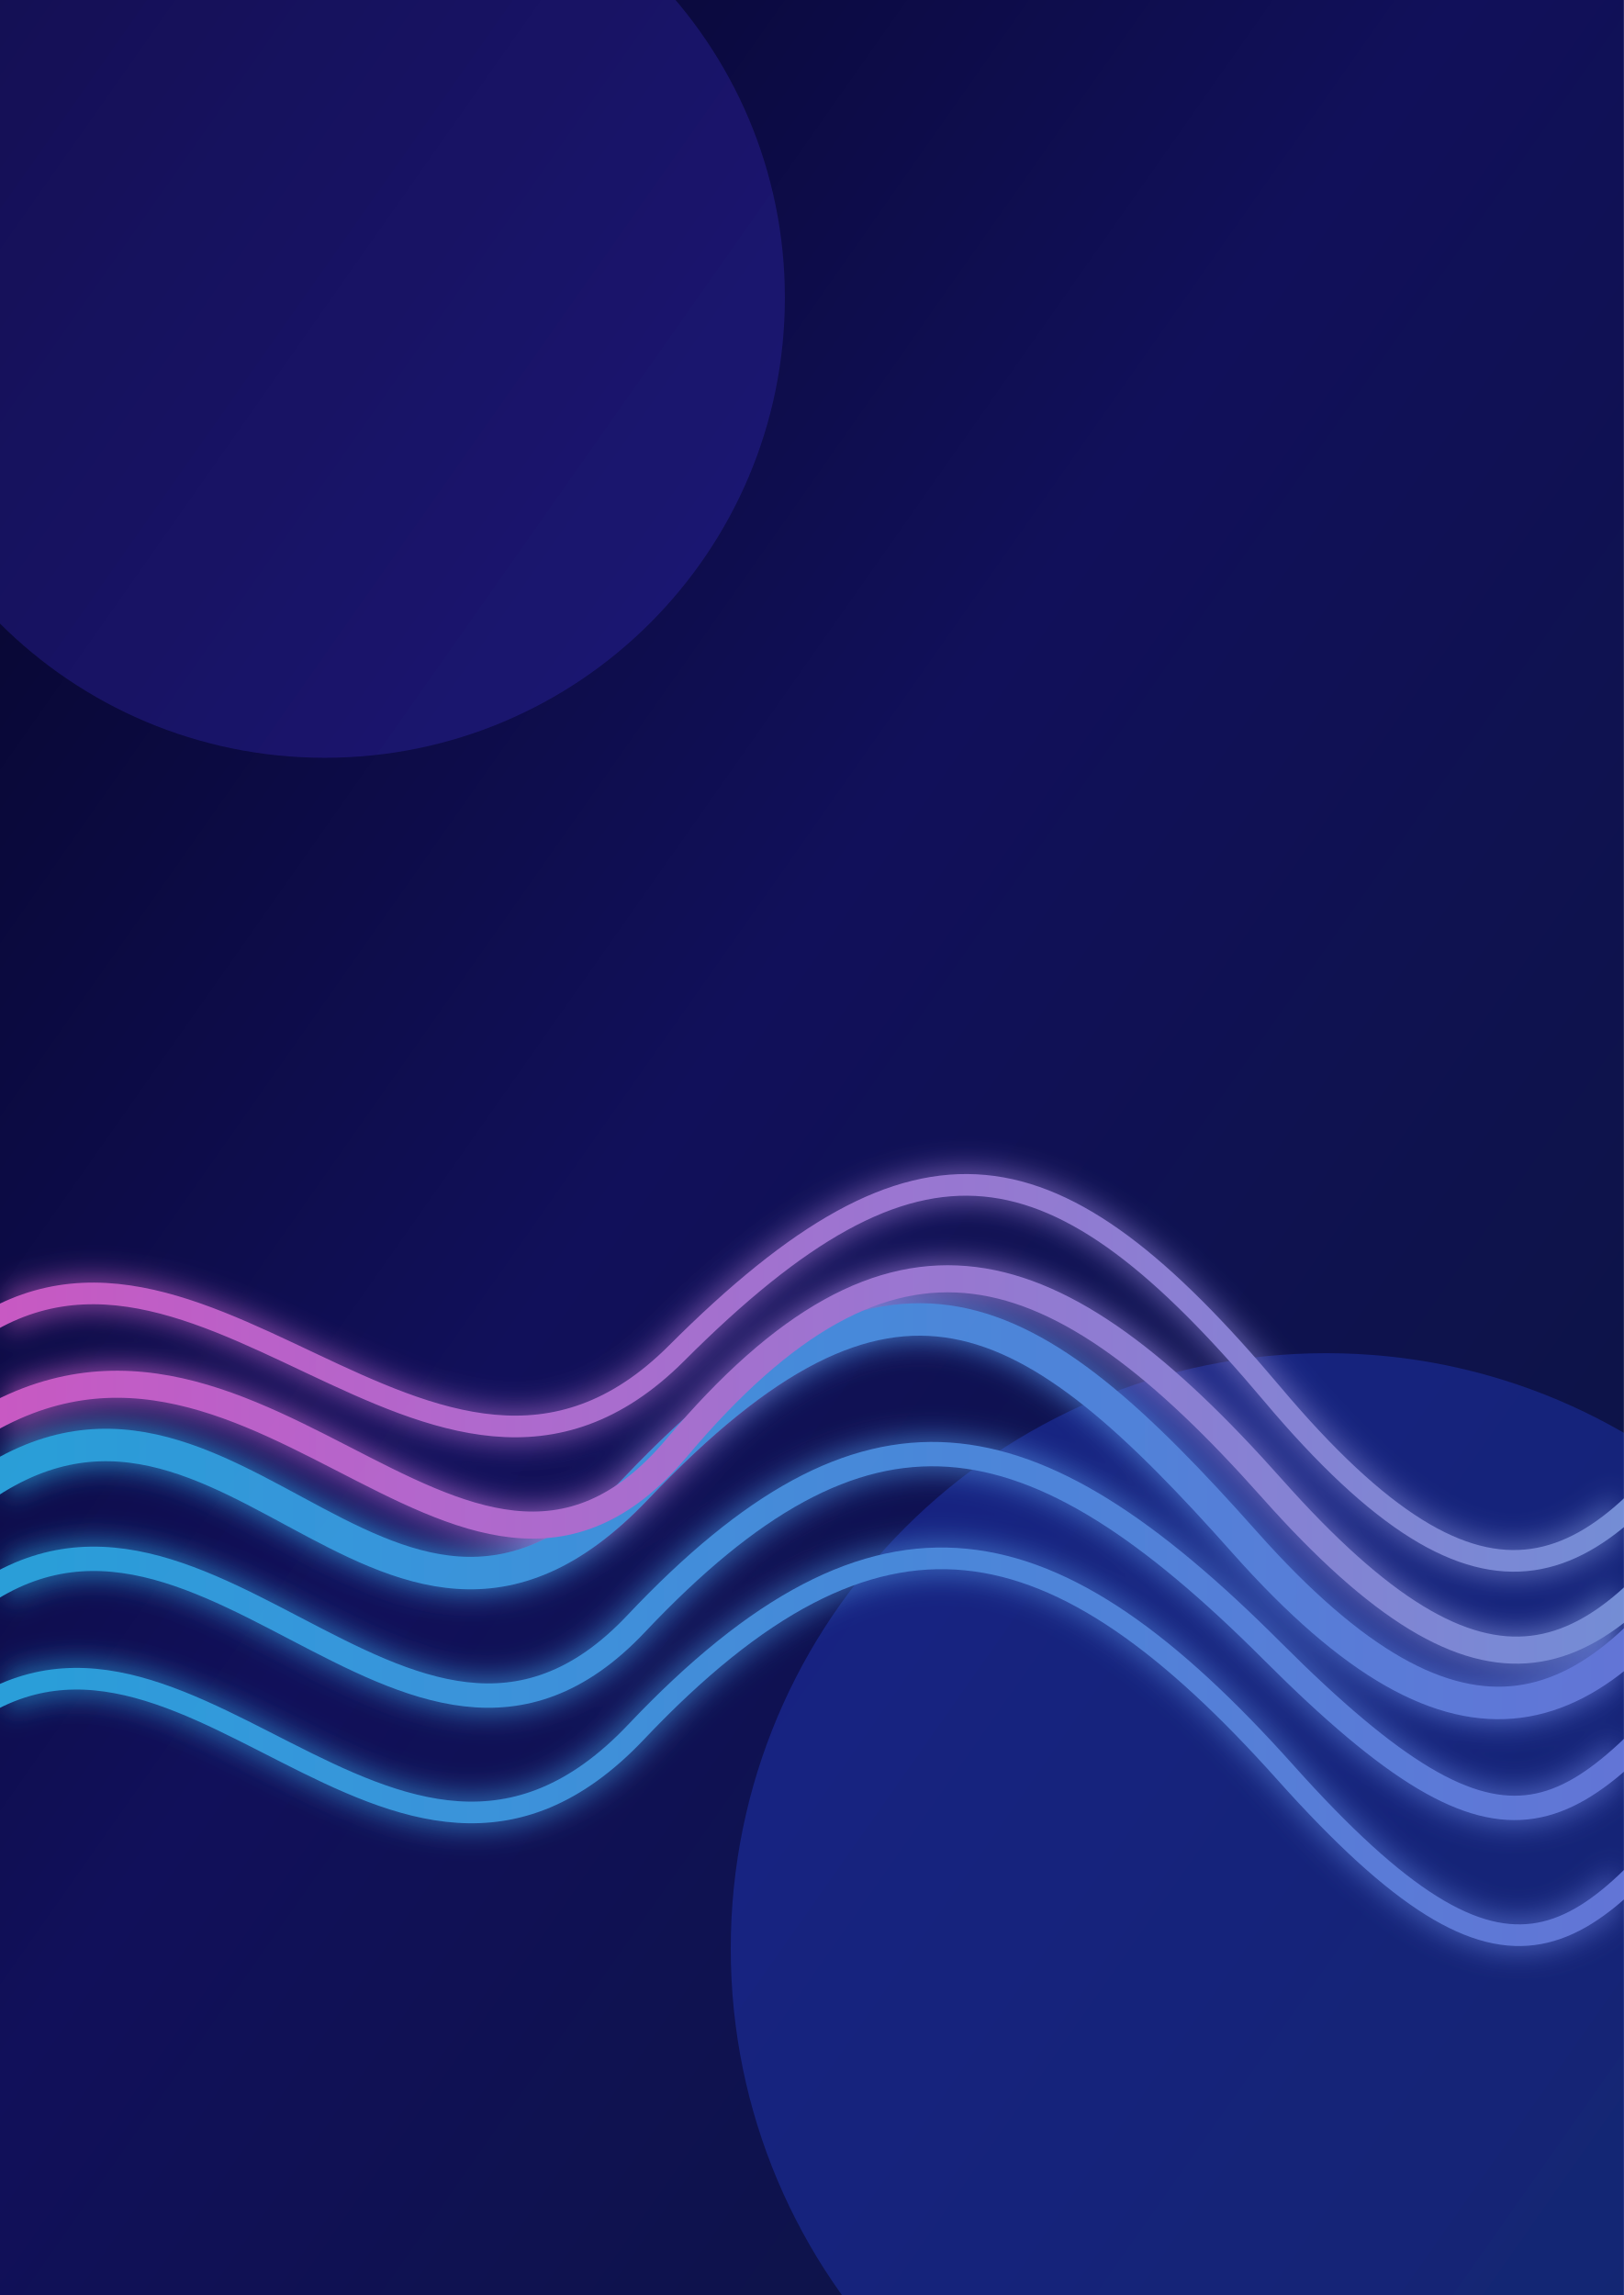
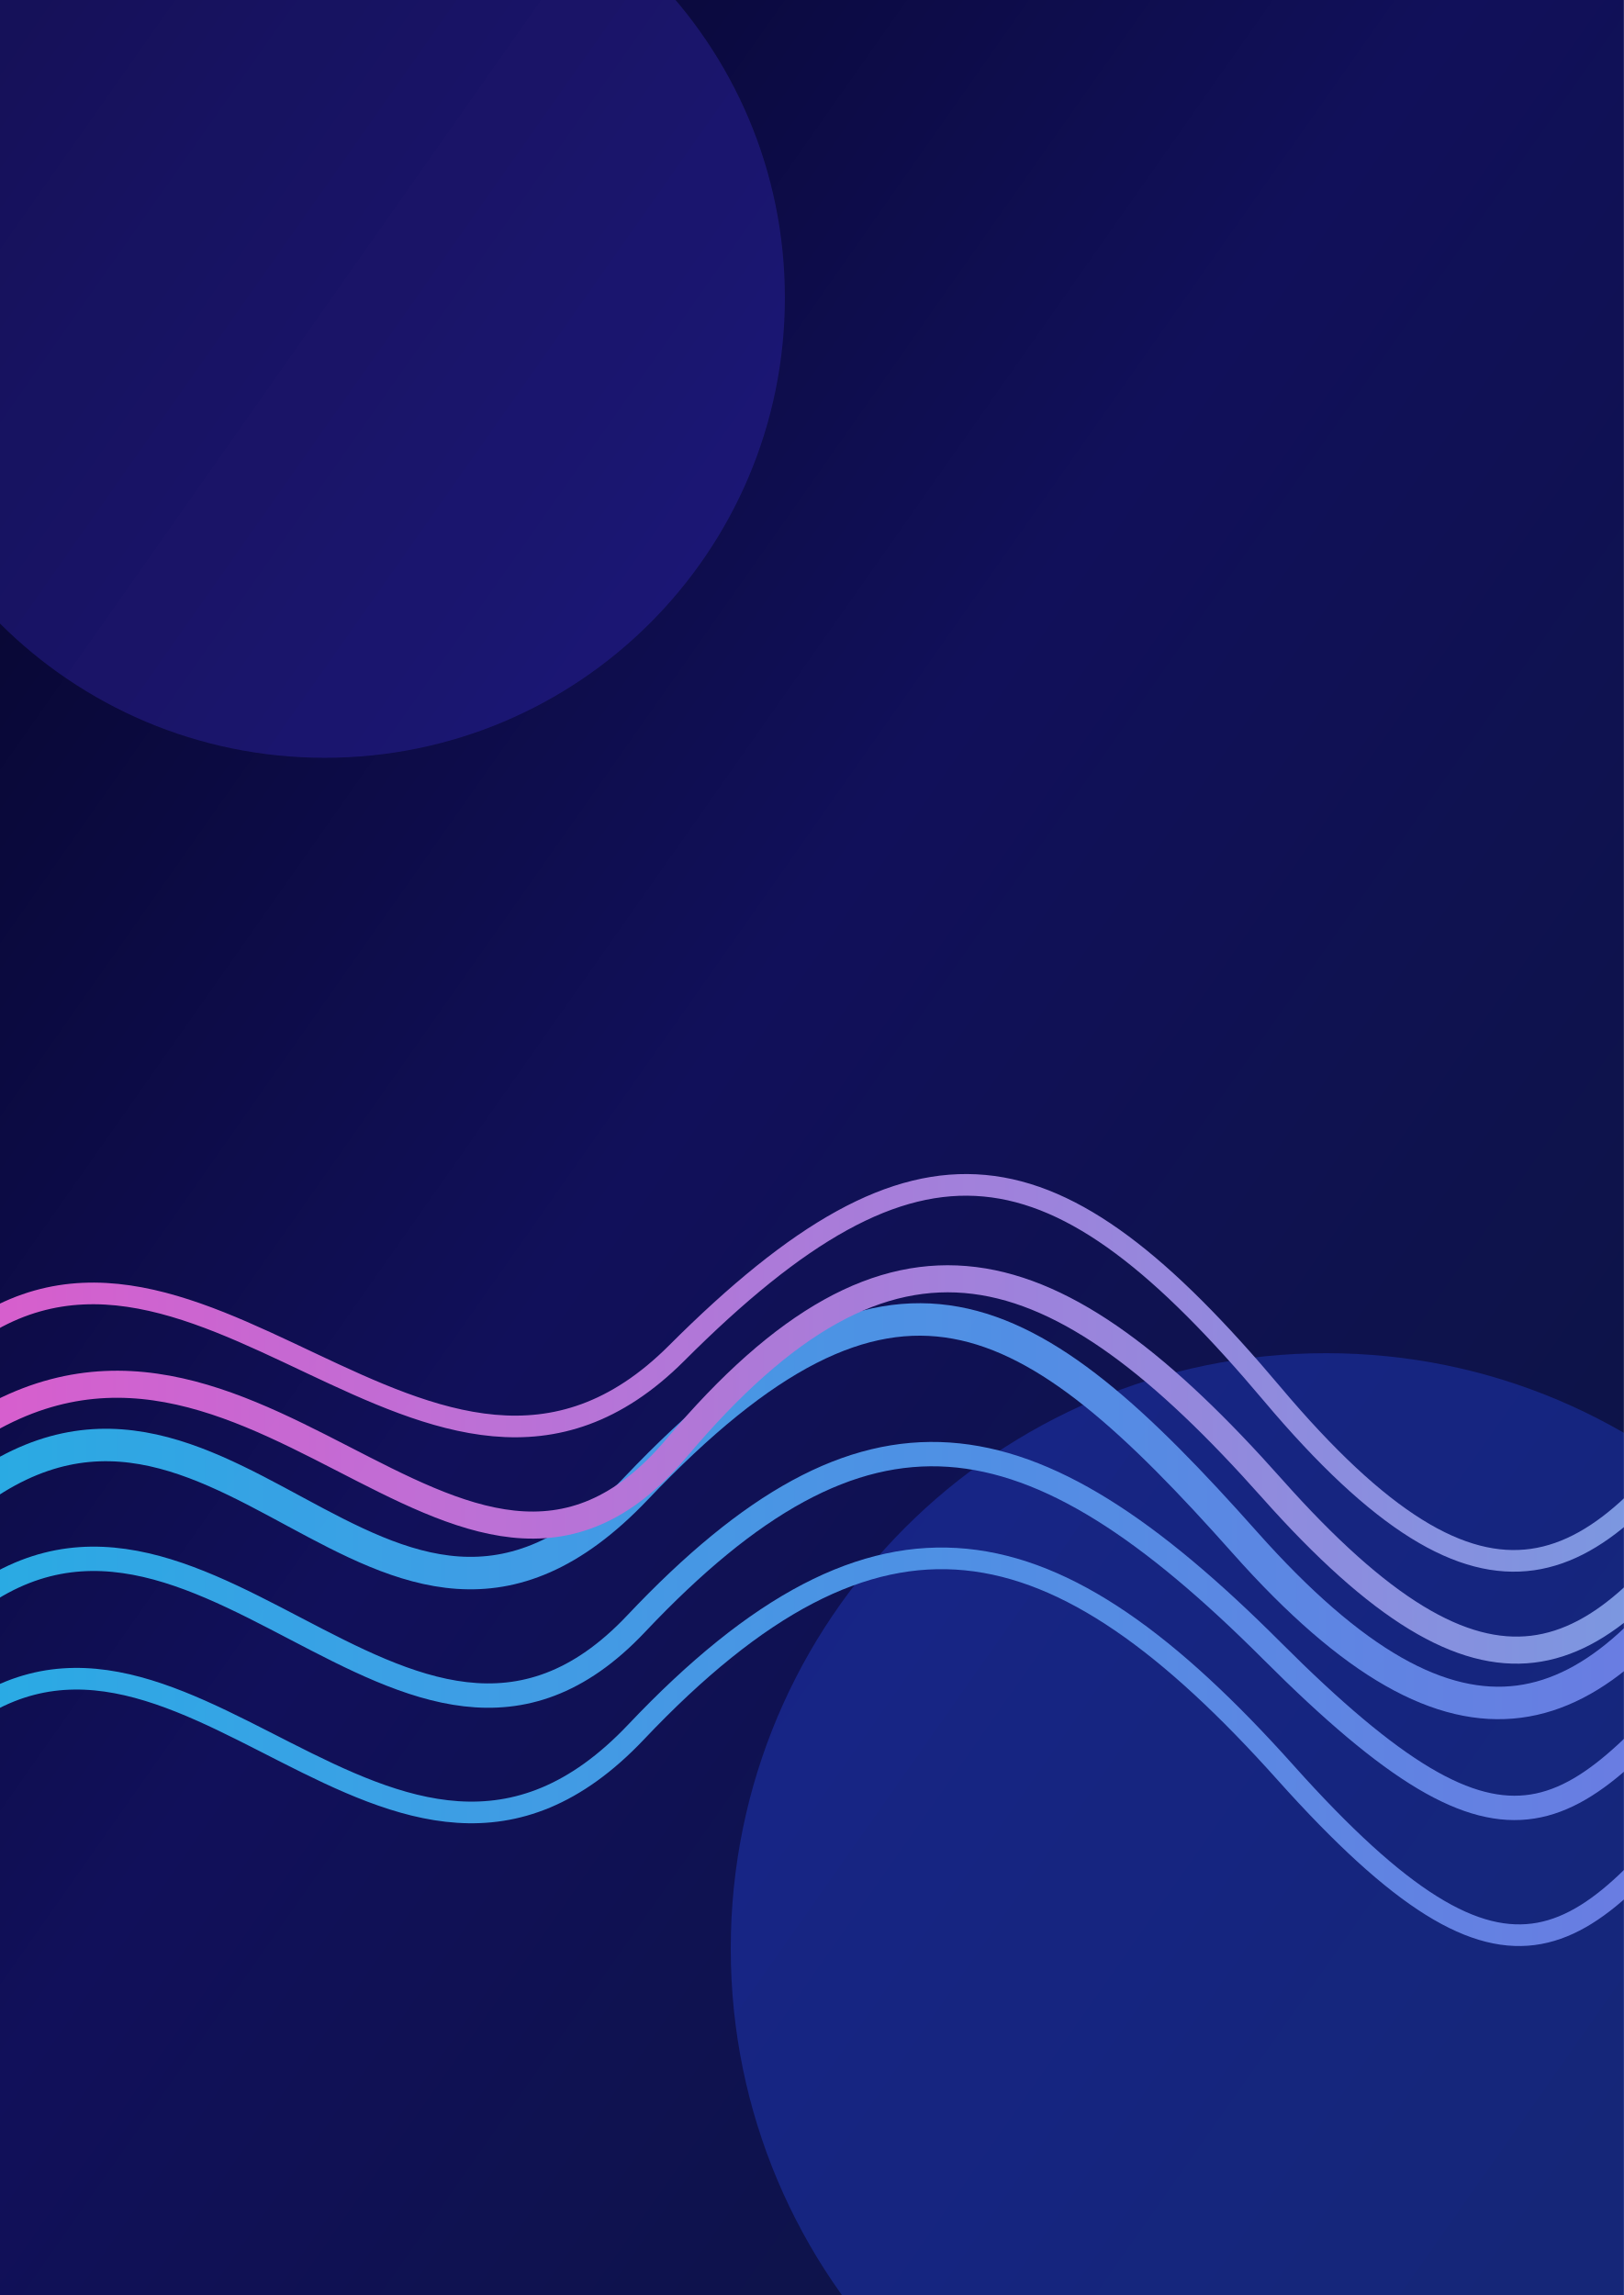
<svg xmlns="http://www.w3.org/2000/svg" viewBox="0 0 600 848" role="img" aria-label="Abstract neon waveform">
  <defs>
    <linearGradient id="bg" x1="0" y1="0" x2="1" y2="1">
      <stop offset="0" stop-color="#050426" />
      <stop offset="0.45" stop-color="#11105a" />
      <stop offset="1" stop-color="#0b153f" />
    </linearGradient>
    <linearGradient id="waveA" x1="0" y1="0" x2="1" y2="0">
      <stop offset="0" stop-color="#2ec9ff" />
      <stop offset="1" stop-color="#7f8dff" />
    </linearGradient>
    <linearGradient id="waveB" x1="0" y1="0" x2="1" y2="0">
      <stop offset="0" stop-color="#ff6ce5" />
      <stop offset="1" stop-color="#8ab3ff" />
    </linearGradient>
-     <filter id="glow" x="-30%" y="-30%" width="160%" height="160%">
-       <feGaussianBlur stdDeviation="6" result="b" />
-       <feMerge>
-         <feMergeNode in="b" />
-         <feMergeNode in="SourceGraphic" />
-       </feMerge>
-     </filter>
  </defs>
  <rect width="600" height="848" fill="url(#bg)" />
  <g opacity="0.35">
    <circle cx="120" cy="110" r="170" fill="#3d2fd0" />
    <circle cx="490" cy="720" r="220" fill="#2a4fff" />
  </g>
-   <g filter="url(#glow)" fill="none" stroke-linecap="round">
+   <g fill="none" stroke-linecap="round">
    <path d="M-20 560 C 80 470, 140 650, 235 550 S 380 480, 460 570 S 590 640, 640 560" stroke="url(#waveA)" stroke-width="12" />
    <path d="M-20 535 C 90 450, 170 630, 250 535 S 390 460, 470 550 S 590 620, 640 545" stroke="url(#waveB)" stroke-width="10" />
    <path d="M-20 600 C 70 515, 150 690, 235 600 S 380 520, 470 610 S 580 675, 640 605" stroke="url(#waveA)" stroke-width="9" />
    <path d="M-20 500 C 70 420, 160 590, 250 500 S 390 420, 470 515 S 590 585, 640 510" stroke="url(#waveB)" stroke-width="8" />
    <path d="M-20 640 C 65 565, 145 735, 235 640 S 390 560, 475 655 S 585 720, 640 650" stroke="url(#waveA)" stroke-width="8" />
  </g>
-   <rect width="600" height="848" fill="url(#bg)" opacity="0.22" />
+   <rect width="600" height="848" fill="url(#bg)" opacity="0.16" />
</svg>
